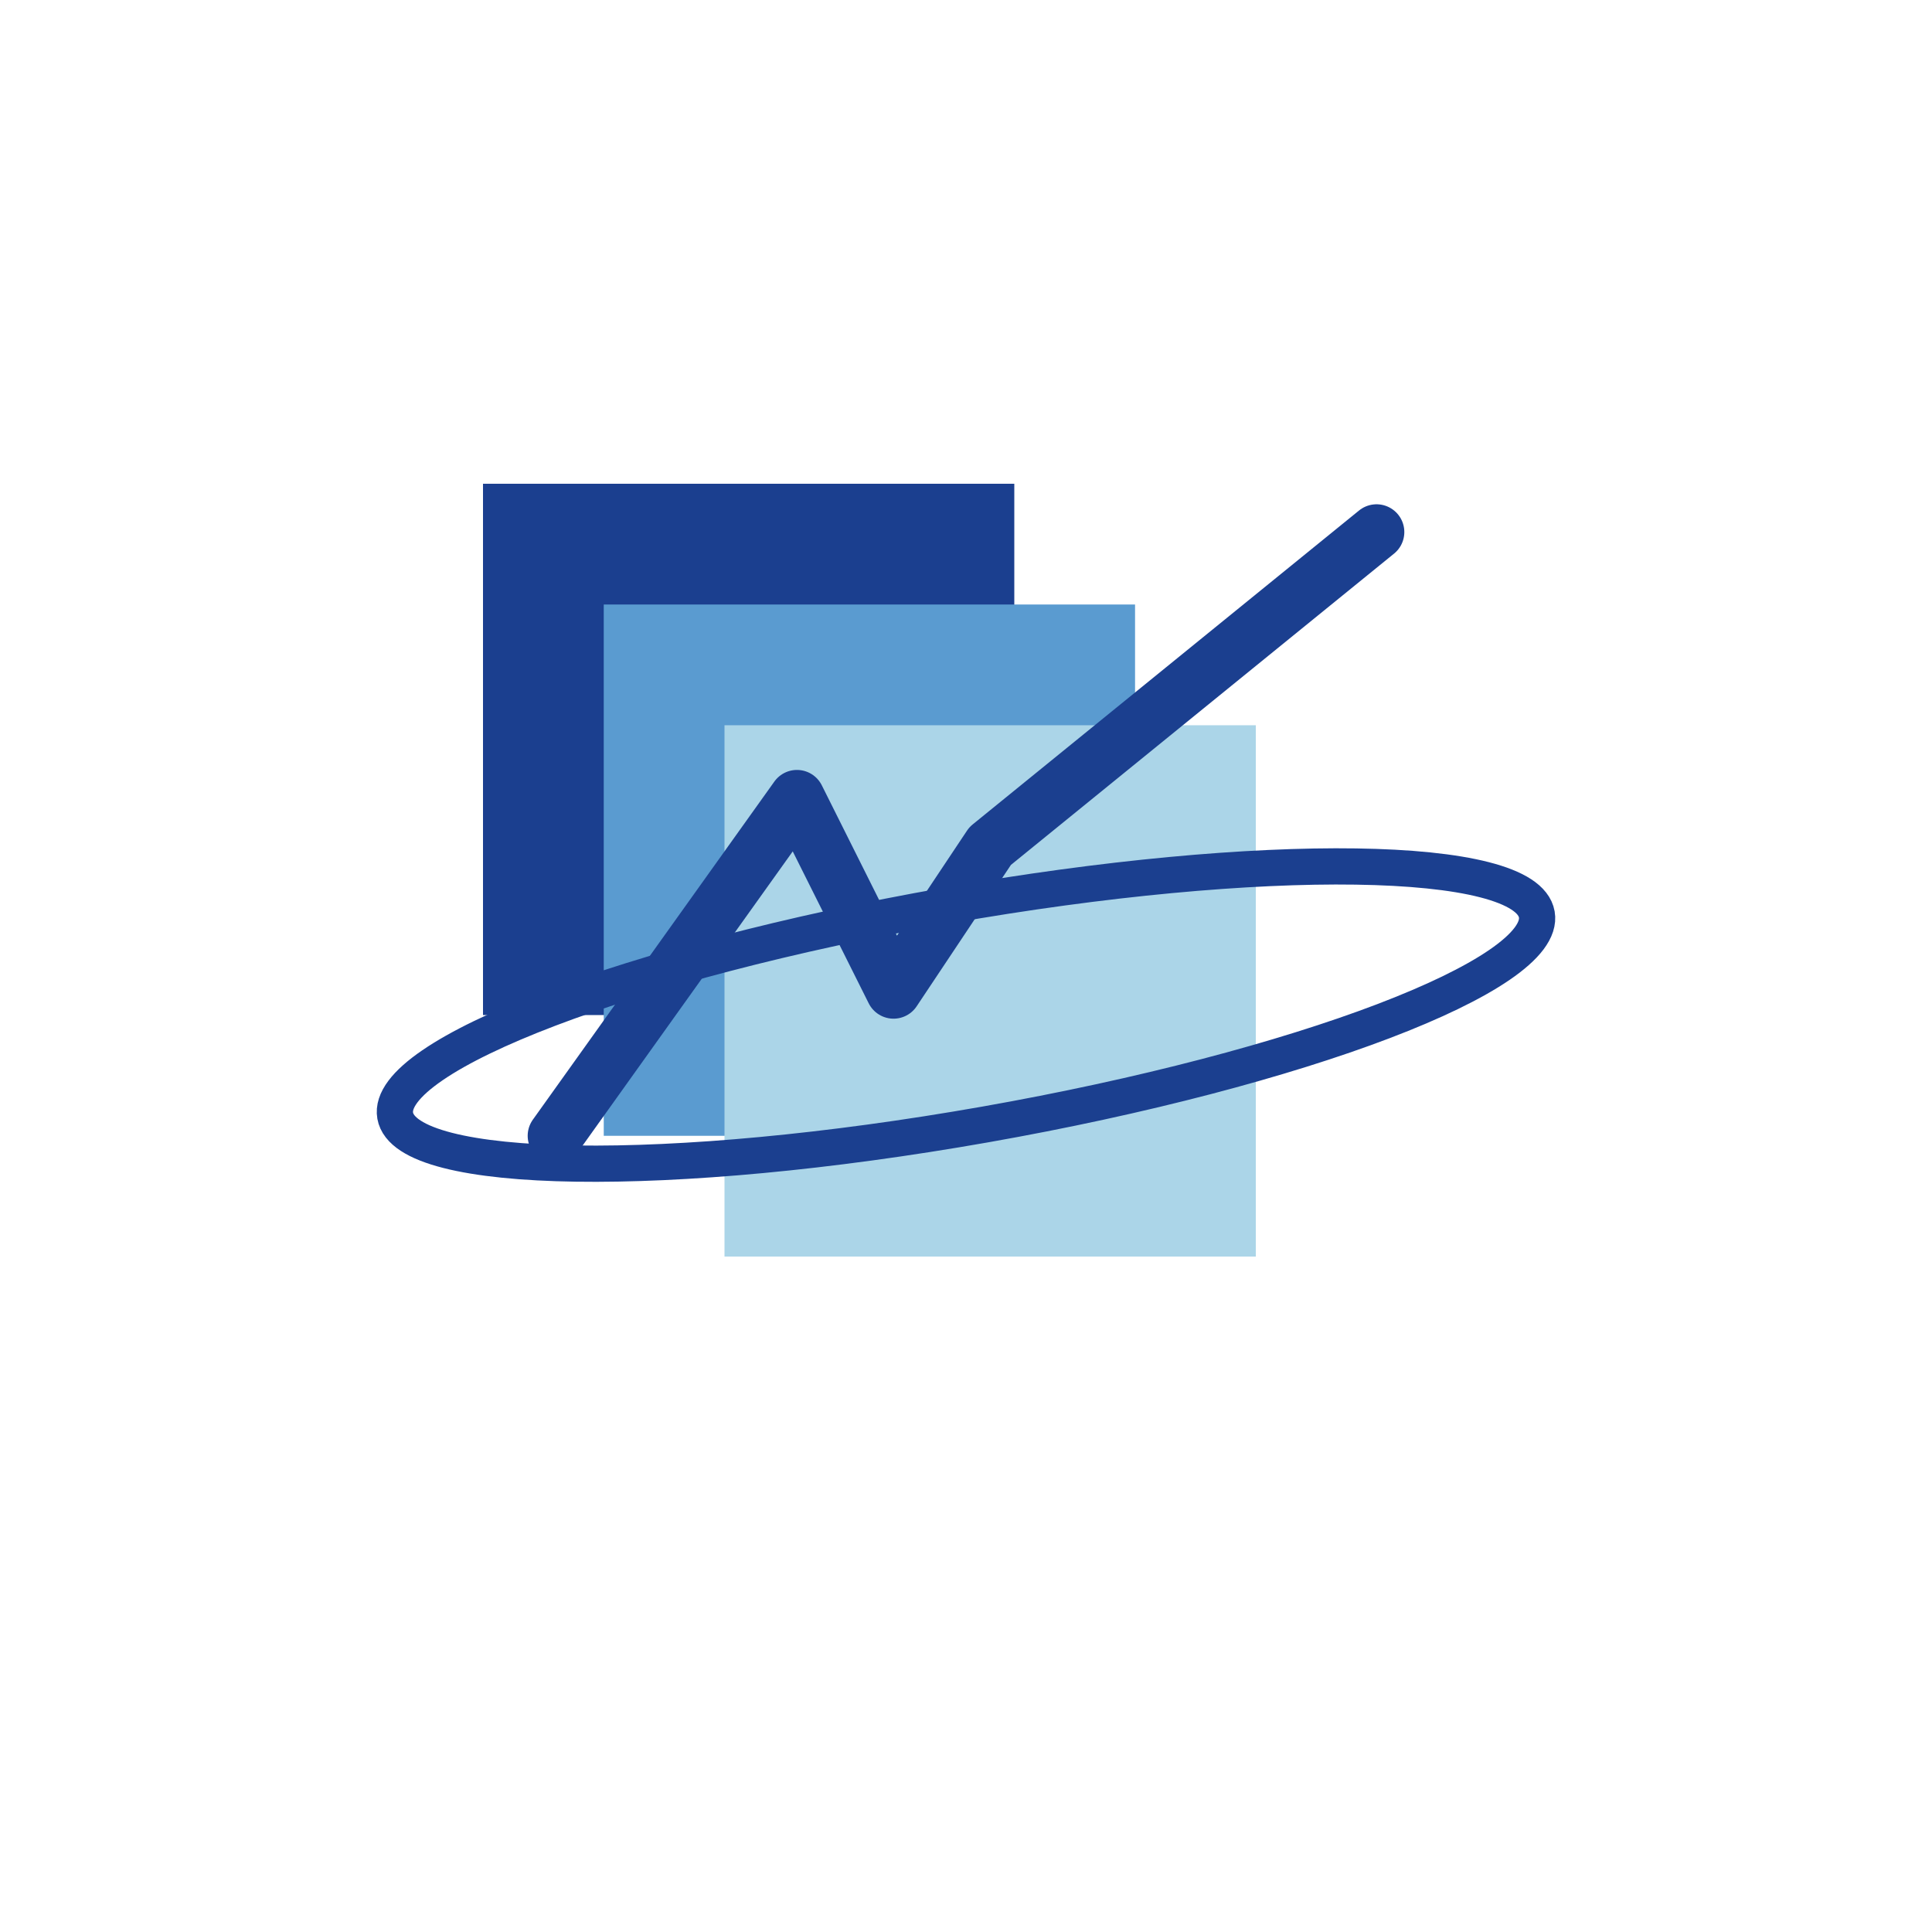
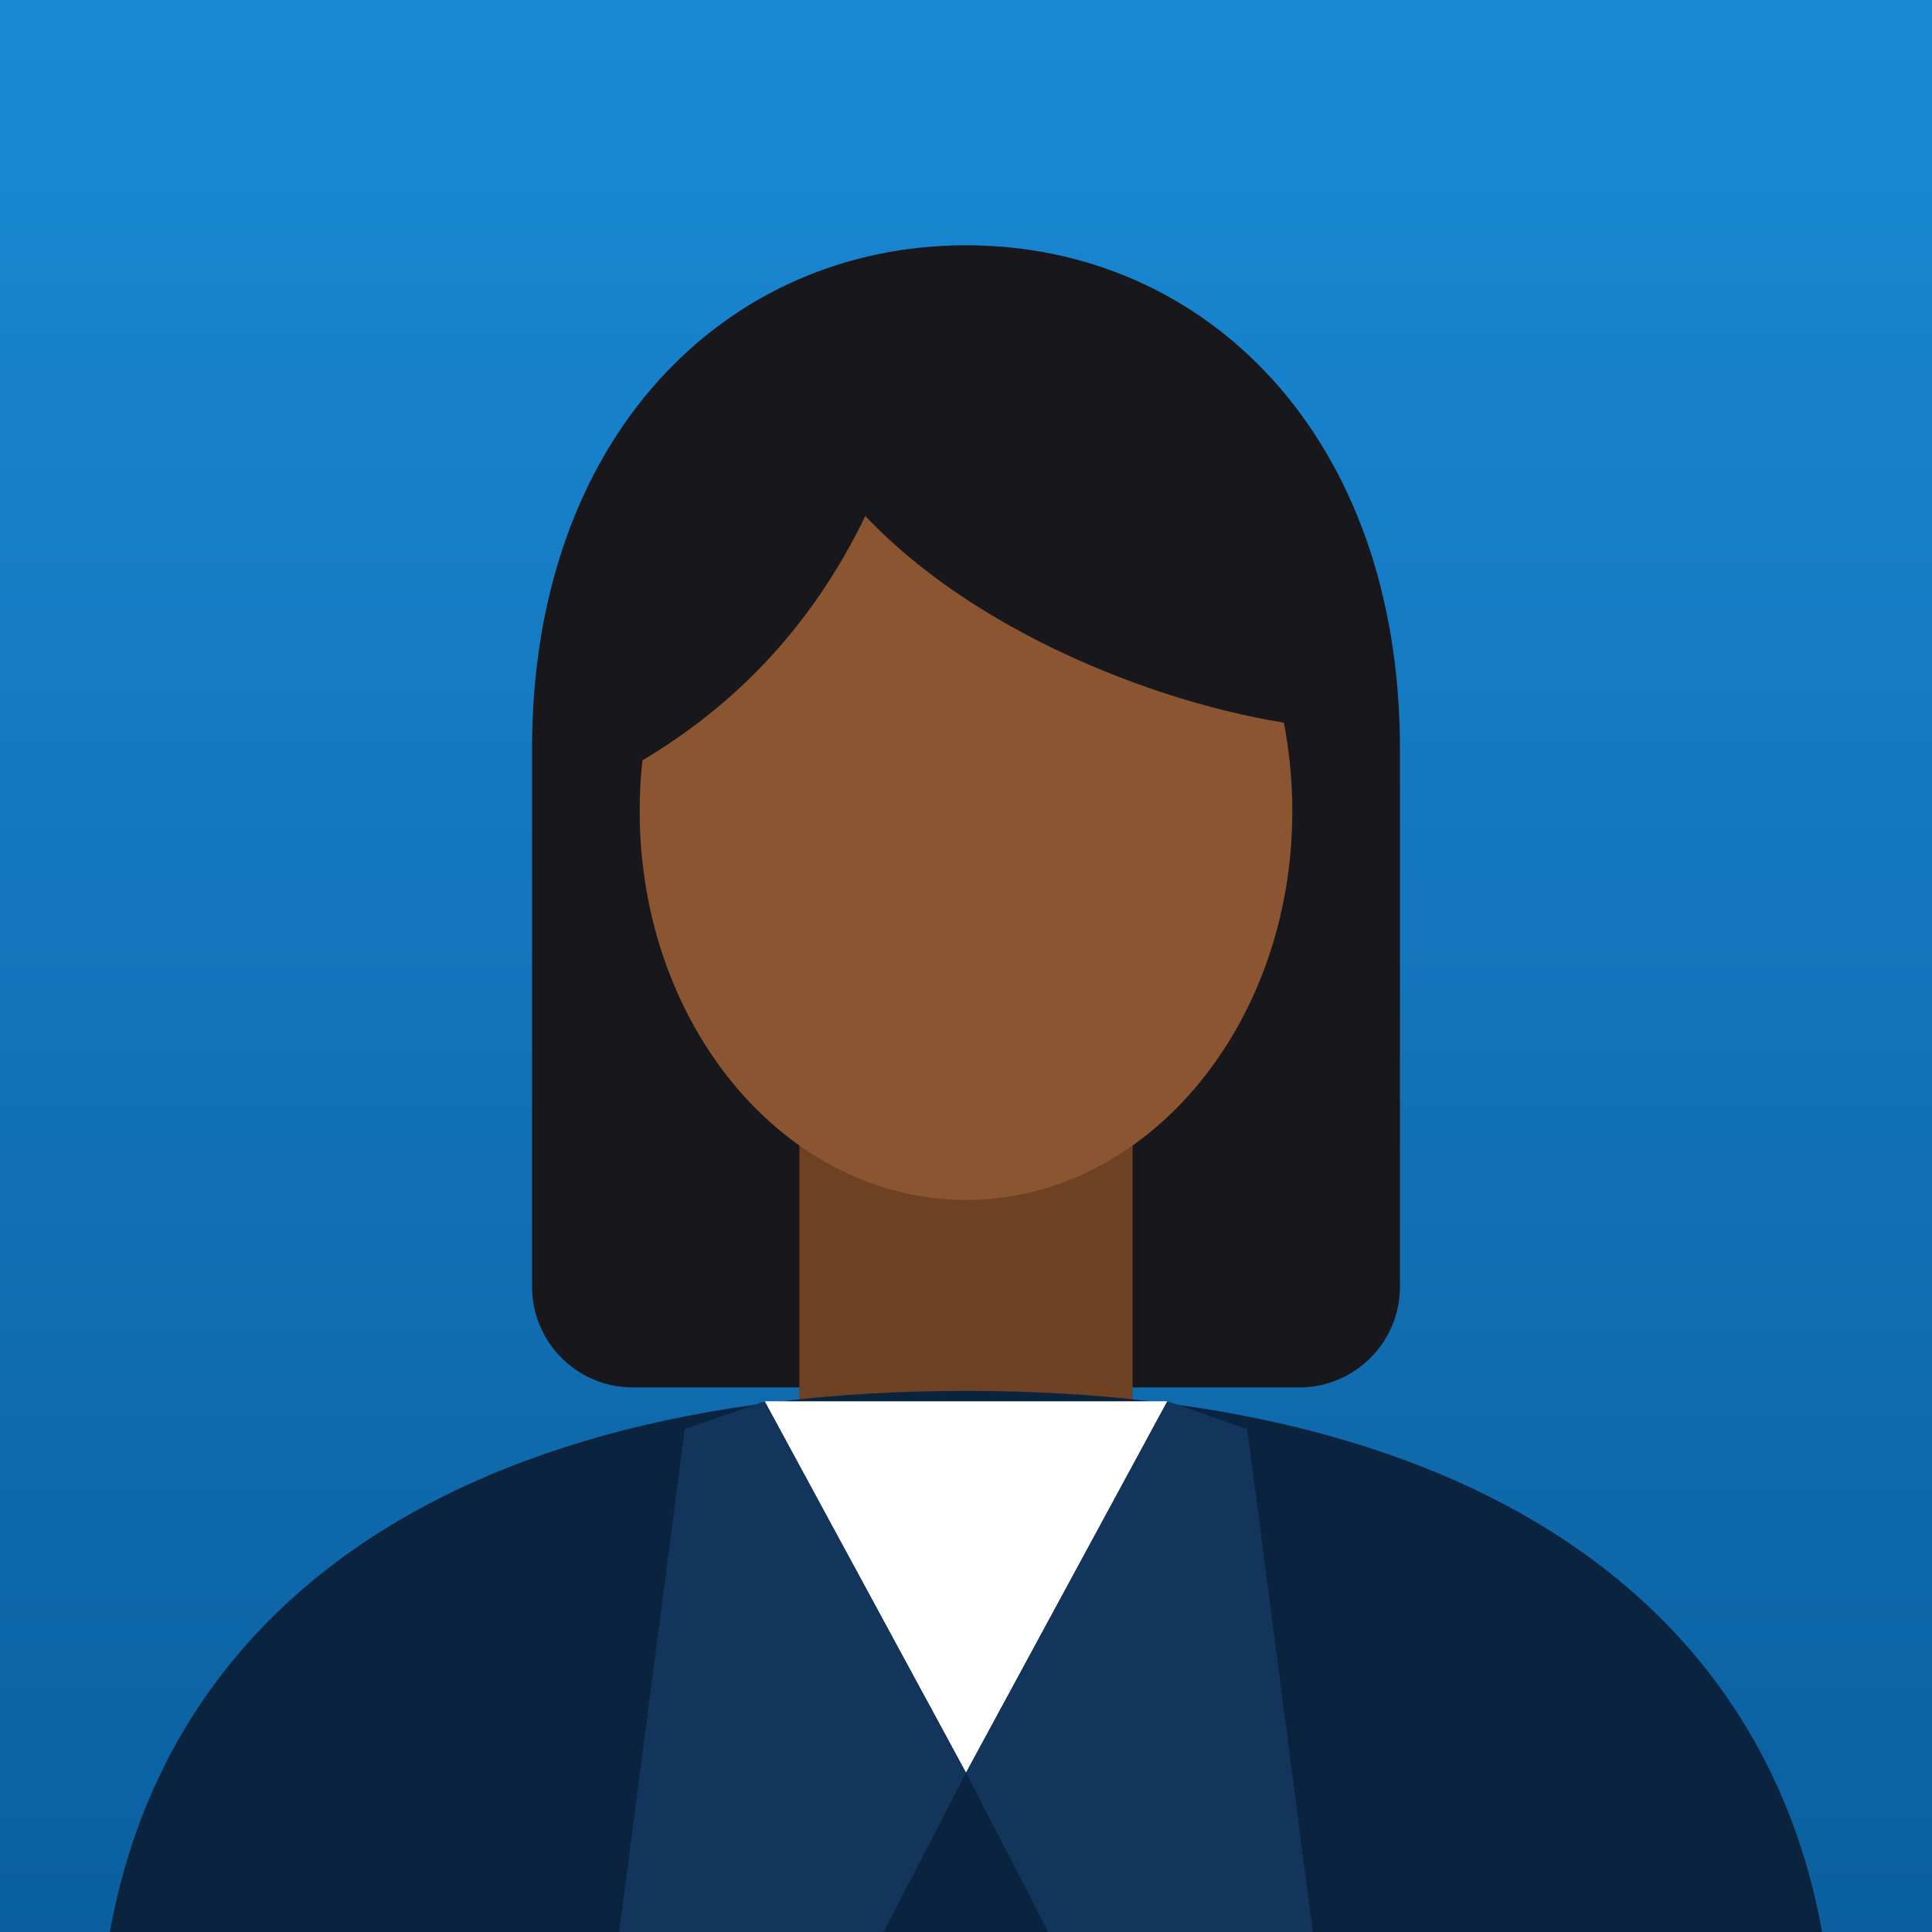
- <svg xmlns="http://www.w3.org/2000/svg" viewBox="0 0 512 512" preserveAspectRatio="xMidYMid meet">
-   <rect width="512" height="512" fill="#ffffff" />
-   <g transform="translate(96,109) scale(6.4)">
-     <rect x="5" y="3" width="22" height="22" fill="#1b3f8f" />
-     <rect x="10" y="8" width="22" height="22" fill="#5a9bd0" />
-     <rect x="15" y="13" width="22" height="22" fill="#abd5e8" />
-     <ellipse cx="25" cy="25" rx="24" ry="4.6" fill="none" stroke="#1b3f8f" stroke-width="1.5" transform="rotate(-10 25 25)" />
-     <polyline points="8,30 18,16 22,24 26,18 42,5" fill="none" stroke="#1b3f8f" stroke-width="2.3" stroke-linecap="round" stroke-linejoin="round" />
+ <svg xmlns="http://www.w3.org/2000/svg" viewBox="0 0 64 64">
+   <defs>
+     <linearGradient id="fond" x1="0" y1="0" x2="0" y2="1">
+       <stop offset="0" stop-color="#1a8ad6" />
+       <stop offset="1" stop-color="#0b5f9e" />
+     </linearGradient>
+     <clipPath id="cadre">
+       <rect width="64" height="64" />
+     </clipPath>
+   </defs>
+   <g clip-path="url(#cadre)">
+     <rect width="64" height="64" fill="url(#fond)" />
+     <g transform="translate(32 34) scale(1.15) translate(-32 -34)">
+       <path d="M19.5 26c0-9 5.6-14.5 12.5-14.5S44.5 17 44.5 26v15.5c0 1.6-1.3 2.9-2.9 2.9H22.4c-1.6 0-2.9-1.3-2.9-2.9z" fill="#17171c" />
+       <path d="M27.2 35.5h9.6v10h-9.6z" fill="#6e4123" />
+       <path d="M7 64c0-12.5 9.5-19.5 25-19.5S57 51.5 57 64z" fill="#0a2440" />
+       <path d="M26.2 44.8 32 55.5l5.8-10.7z" fill="#ffffff" />
+       <path d="M26.2 44.8 32 55.5 27.6 64H21.5l2.4-18.4z" fill="#13355c" />
+       <path d="M37.8 44.8 32 55.5 36.4 64h6.1l-2.4-18.4z" fill="#13355c" />
+       <ellipse cx="32" cy="27.8" rx="9.4" ry="11.2" fill="#8a5530" />
+       <path d="M22.4 26.5c.4-7.2 4.6-11.3 10.2-11.3 5.4 0 9.5 3.8 9.9 10.2-3.4-.2-9.7-2.2-13.4-6.1-1.6 3.3-3.9 5.6-6.7 7.2z" fill="#17171c" />
+     </g>
  </g>
</svg>
